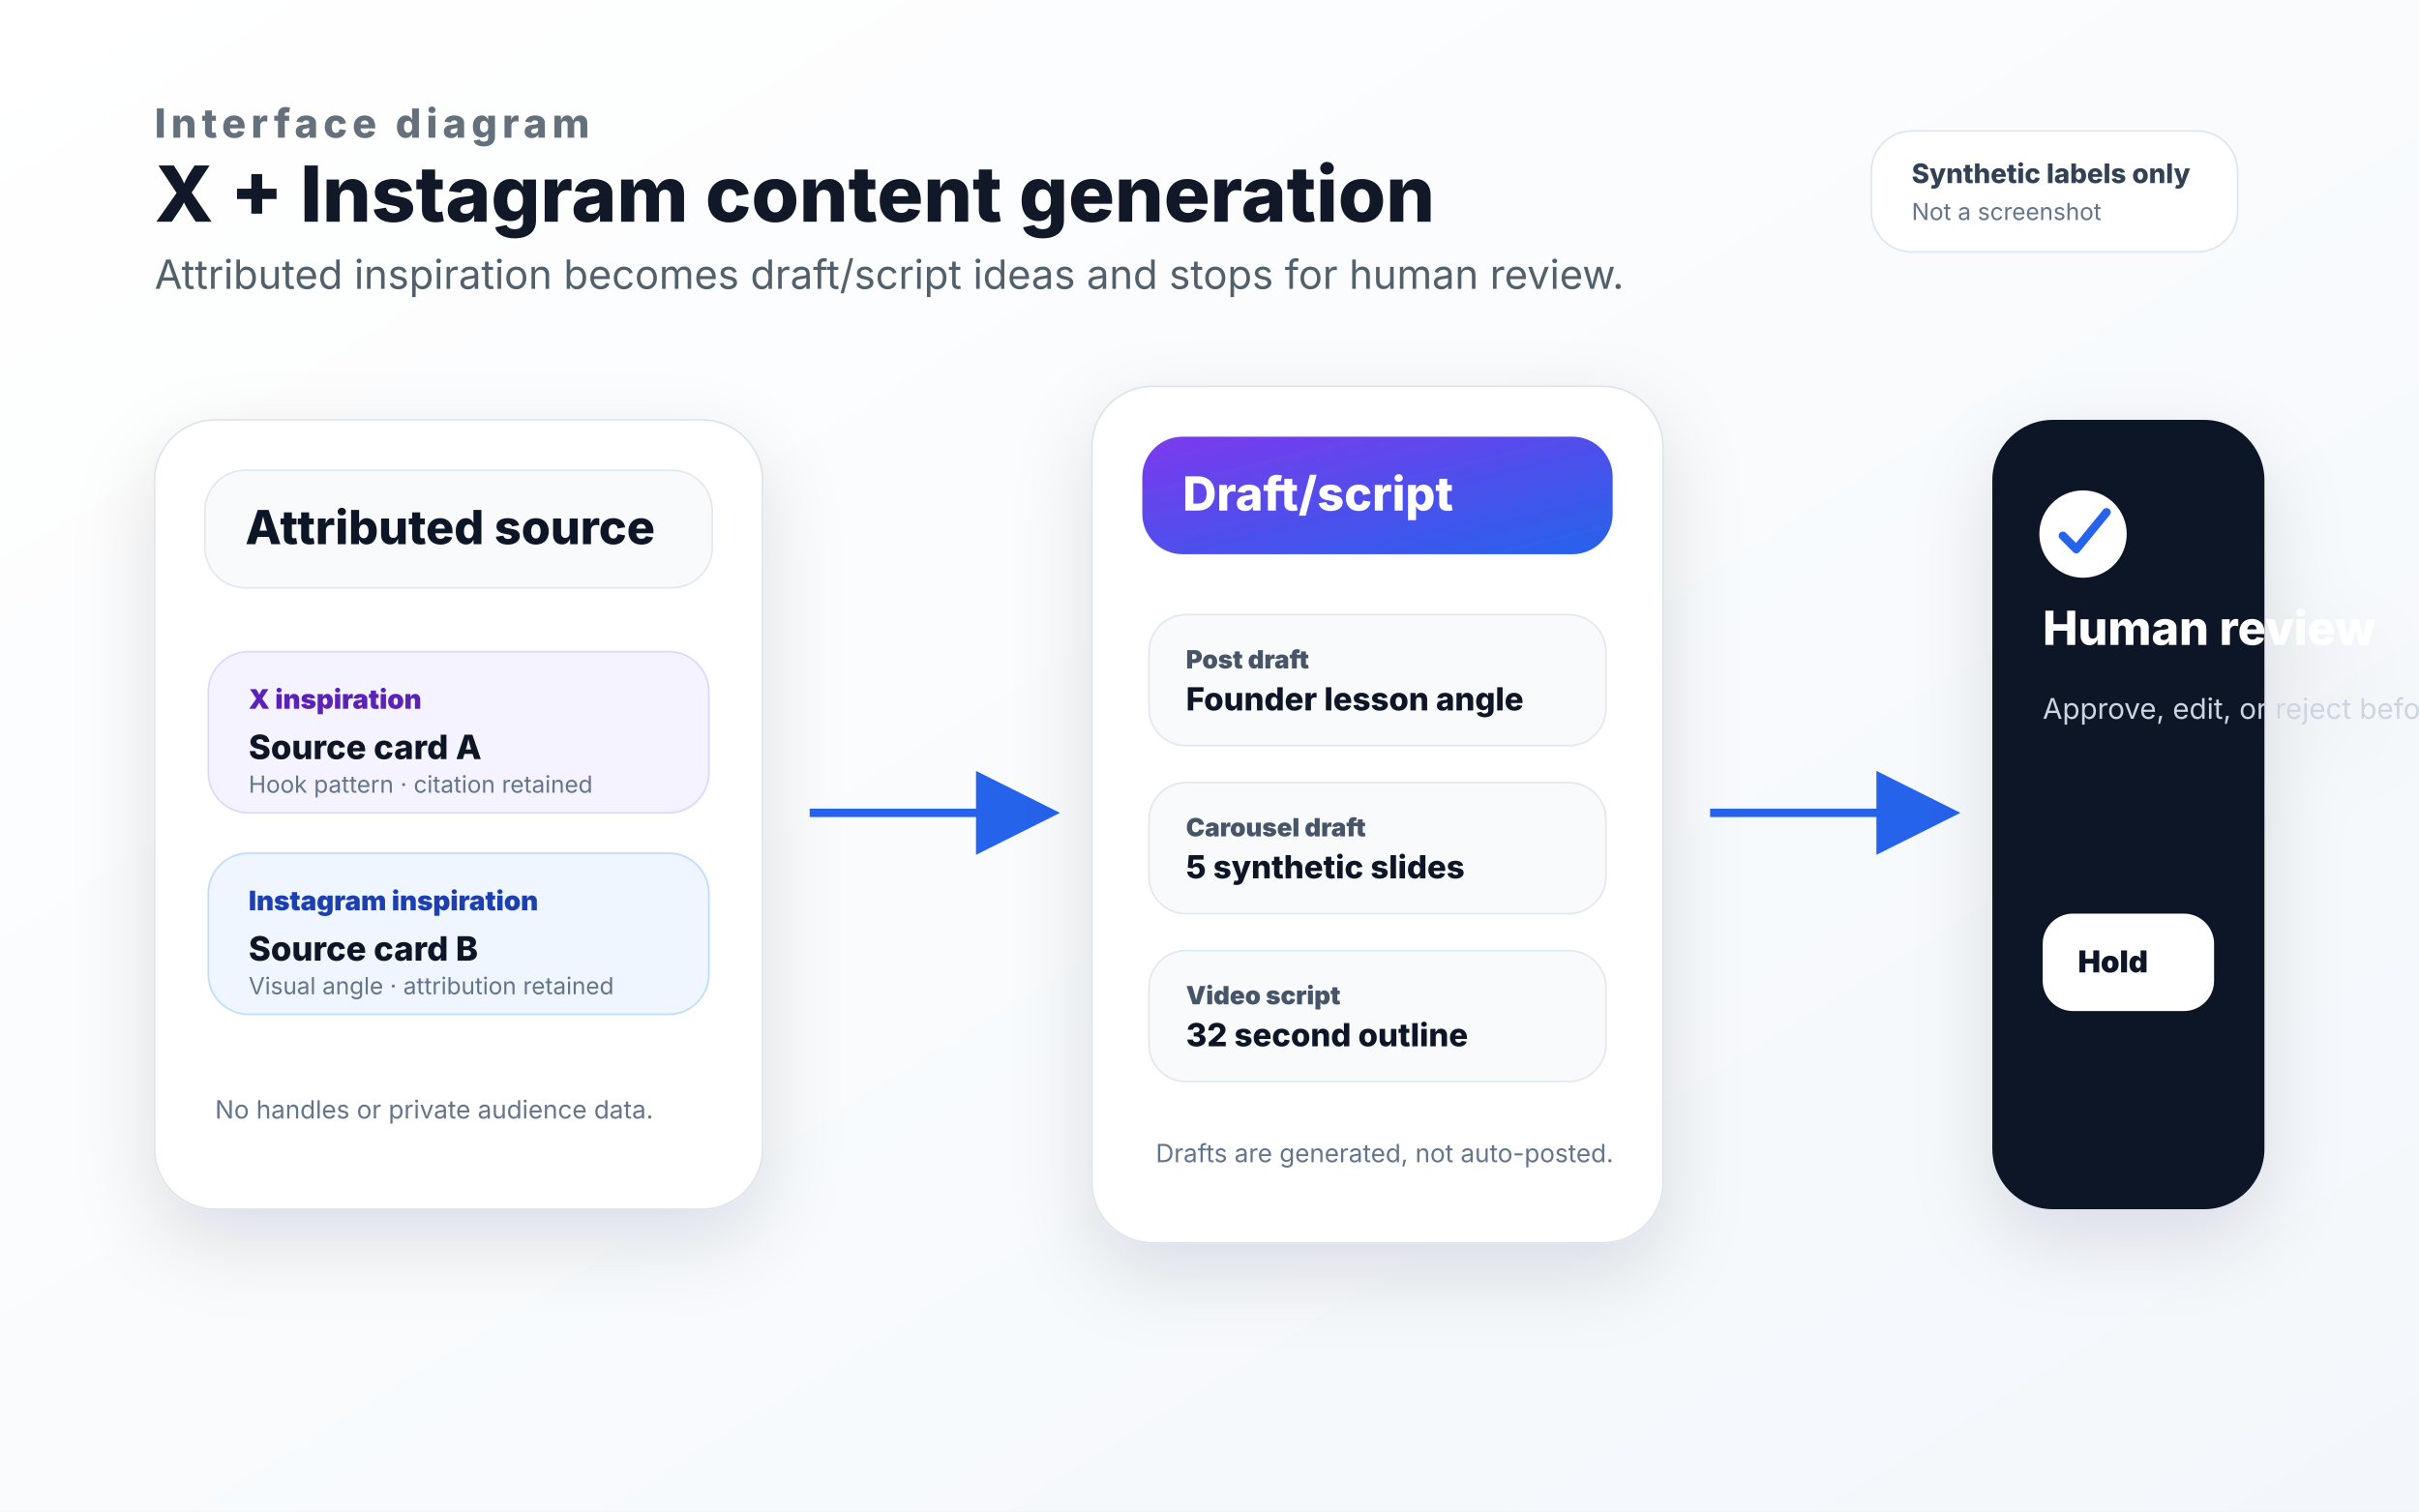
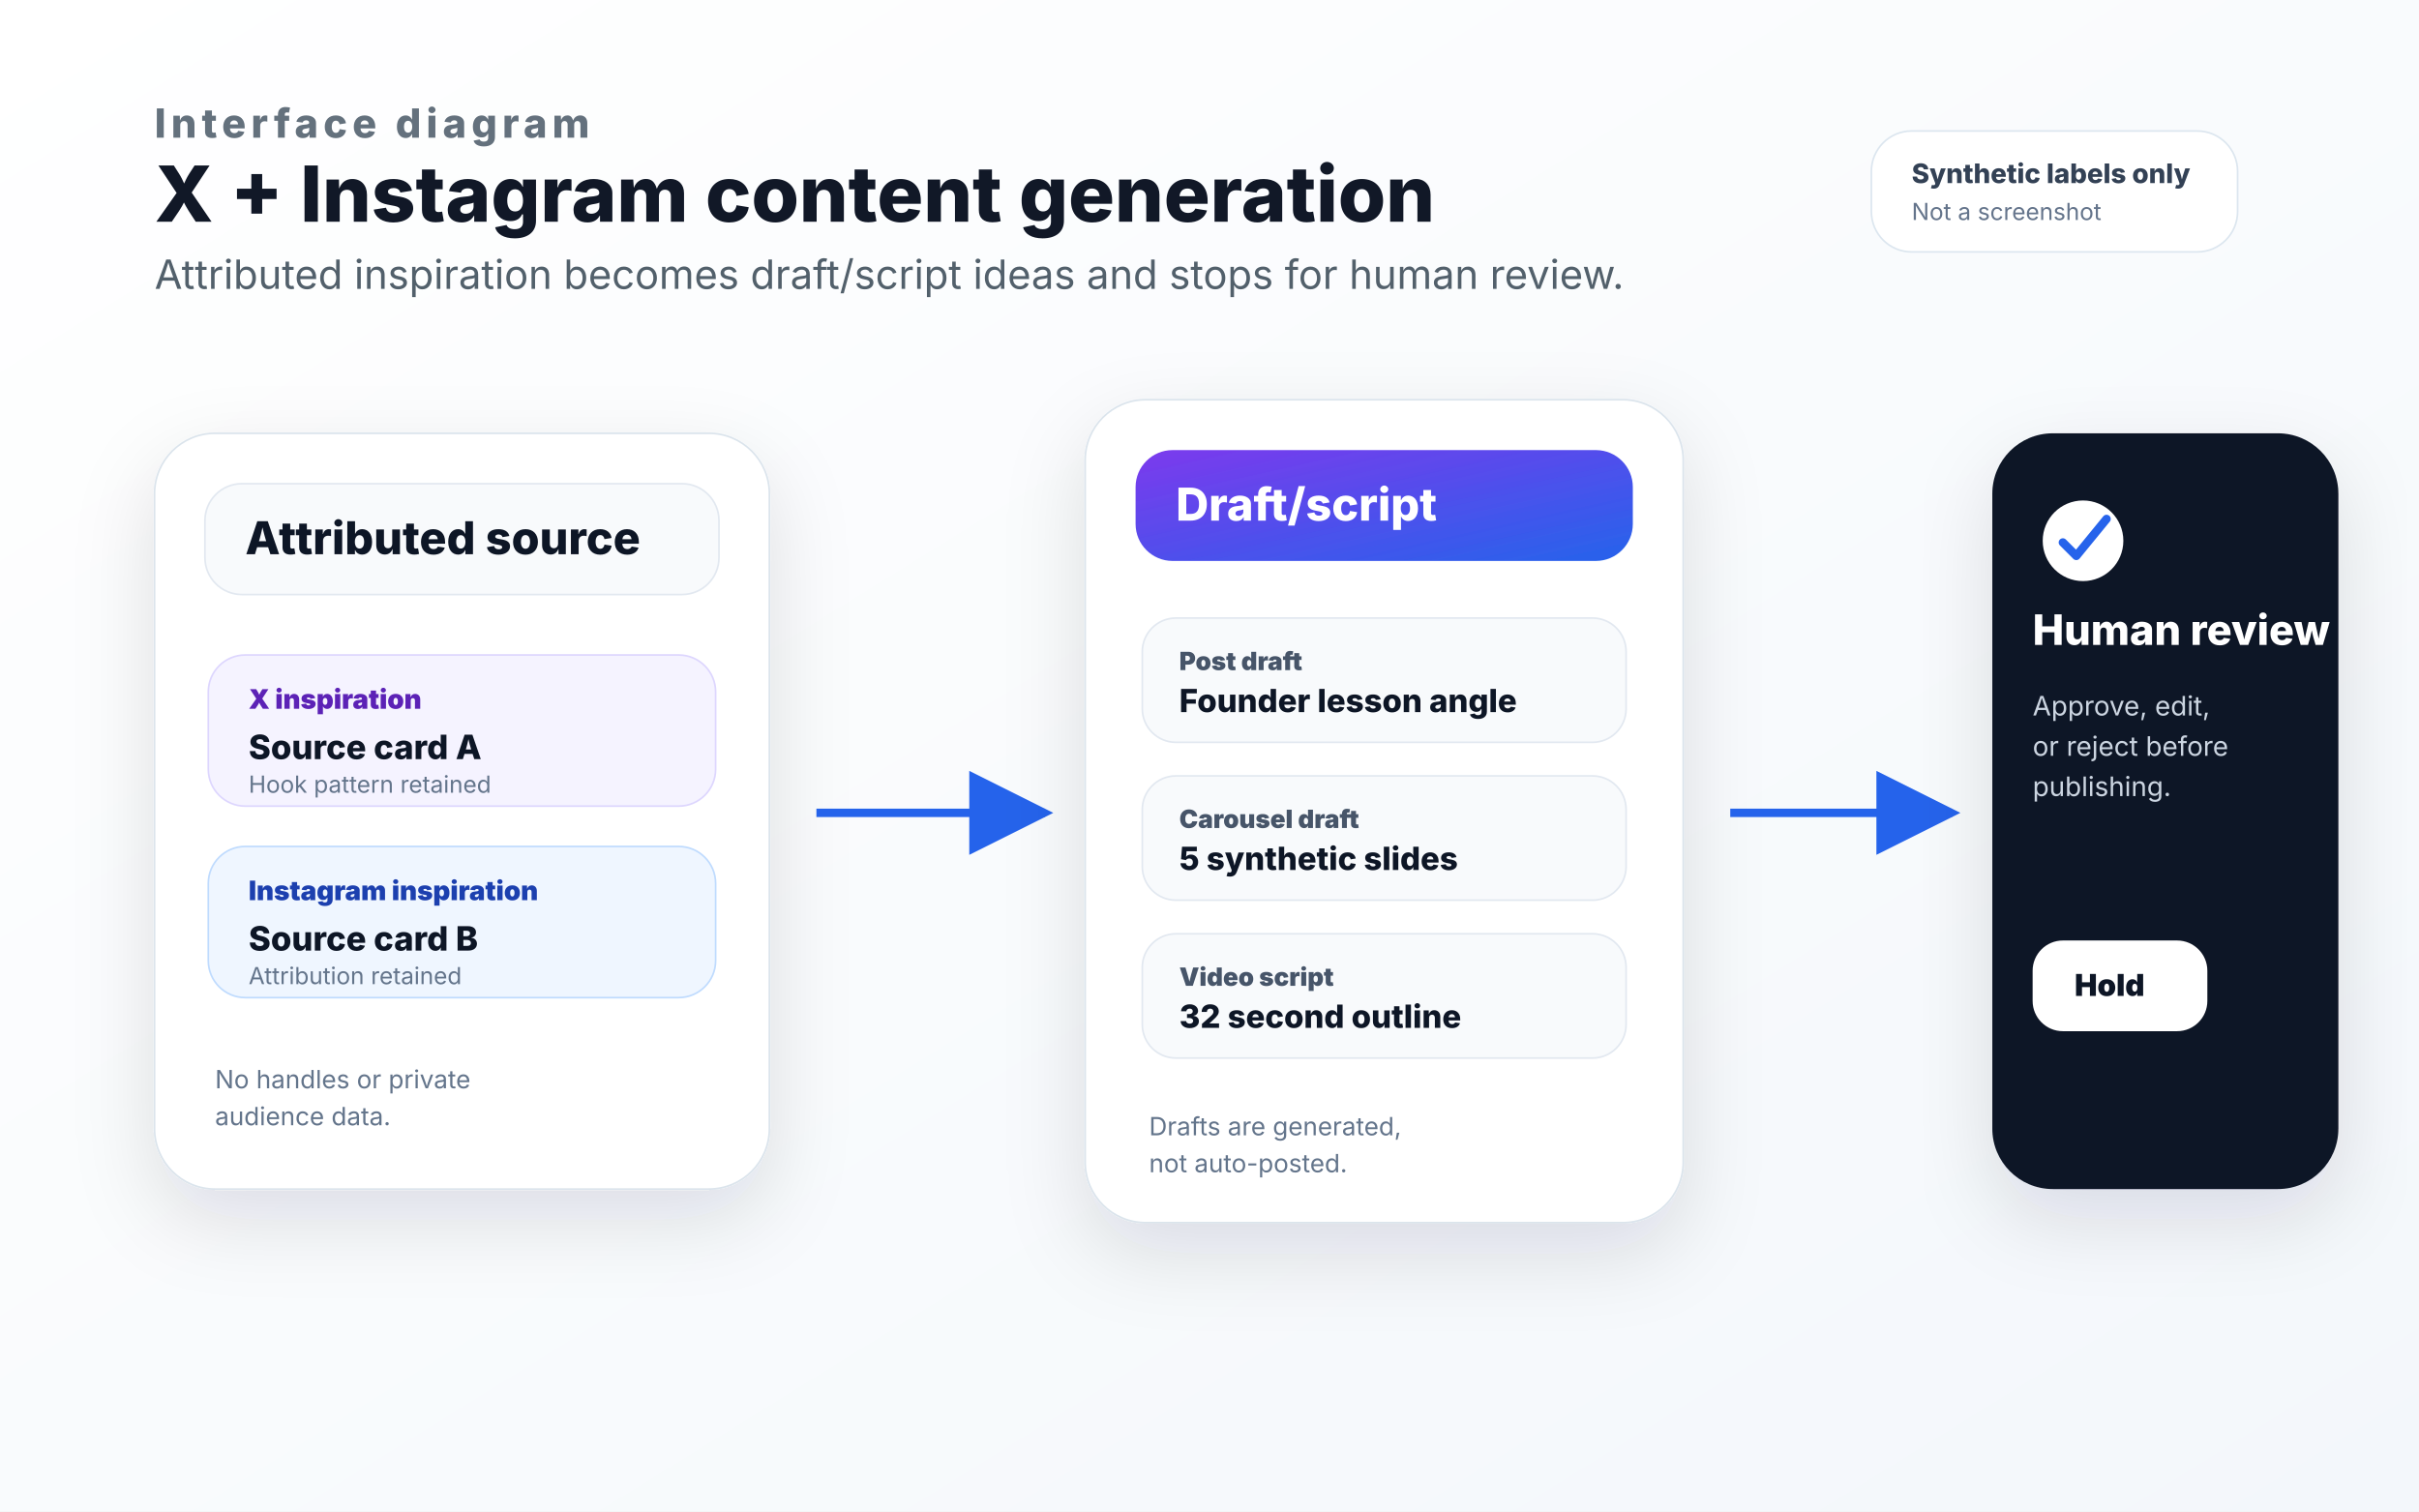
<svg xmlns="http://www.w3.org/2000/svg" width="1440" height="900" viewBox="0 0 1440 900" role="img" aria-labelledby="title-x-instagram-review-flow desc-x-instagram-review-flow">
  <defs>
    <linearGradient id="bg-social" x1="0" y1="0" x2="1" y2="1">
      <stop offset="0" stop-color="#ffffff" />
      <stop offset="1" stop-color="#f3f7fb" />
    </linearGradient>
    <linearGradient id="social-accent" x1="0" y1="0" x2="1" y2="1">
      <stop offset="0" stop-color="#7c3aed" />
      <stop offset="1" stop-color="#2563eb" />
    </linearGradient>
    <filter id="soft-social" x="-20%" y="-20%" width="140%" height="140%">
      <feDropShadow dx="0" dy="18" stdDeviation="24" flood-color="#0f172a" flood-opacity="0.12" />
    </filter>
    <marker id="arrow-social" viewBox="0 0 10 10" refX="9" refY="5" markerWidth="10" markerHeight="10" orient="auto-start-reverse">
      <path d="M 0 0 L 10 5 L 0 10 z" fill="#2563eb" />
    </marker>
  </defs>
  <rect width="1440" height="900" fill="url(#bg-social)" />
  <text x="92" y="82" fill="#64717d" font-family="Inter, ui-sans-serif, system-ui, sans-serif" font-size="24" font-weight="800" letter-spacing="3">Interface diagram</text>
  <text x="92" y="132" fill="#111827" font-family="Inter, ui-sans-serif, system-ui, sans-serif" font-size="46" font-weight="800">X + Instagram content generation</text>
  <text x="92" y="172" fill="#52606b" font-family="Inter, ui-sans-serif, system-ui, sans-serif" font-size="24">Attributed inspiration becomes draft/script ideas and stops for human review.</text>
  <g transform="translate(1114 78)">
    <rect width="218" height="72" rx="24" fill="#ffffff" stroke="#dce6ef" />
    <text x="24" y="31" fill="#334155" font-family="Inter, ui-sans-serif, system-ui, sans-serif" font-size="16" font-weight="800">Synthetic labels only</text>
    <text x="24" y="53" fill="#64748b" font-family="Inter, ui-sans-serif, system-ui, sans-serif" font-size="14">Not a screenshot</text>
  </g>
-   <g transform="translate(92 250)" filter="url(#soft-social)">
-     <rect width="362" height="470" rx="36" fill="#ffffff" stroke="#dbe4ec" />
-     <rect x="30" y="30" width="302" height="70" rx="24" fill="#f8fafc" stroke="#e2e8f0" />
-     <text x="54" y="74" fill="#111827" font-family="Inter, ui-sans-serif, system-ui, sans-serif" font-size="28" font-weight="800">Attributed source</text>
-     <g transform="translate(32 138)">
-       <rect width="298" height="96" rx="24" fill="#f5f3ff" stroke="#ddd6fe" />
-       <text x="24" y="34" fill="#5b21b6" font-family="Inter, ui-sans-serif, system-ui, sans-serif" font-size="16" font-weight="900">X inspiration</text>
-       <text x="24" y="64" fill="#111827" font-family="Inter, ui-sans-serif, system-ui, sans-serif" font-size="20" font-weight="800">Source card A</text>
-       <text x="24" y="84" fill="#64748b" font-family="Inter, ui-sans-serif, system-ui, sans-serif" font-size="14">Hook pattern · citation retained</text>
+   <g data-card="attributed-source" transform="translate(92 258)" filter="url(#soft-social)">
+     <rect data-card-box="true" width="366" height="450" rx="36" fill="#ffffff" stroke="#dbe4ec" />
+     <rect x="30" y="30" width="306" height="66" rx="22" fill="#f8fafc" stroke="#e2e8f0" />
+     <text x="54" y="72" fill="#111827" font-family="Inter, ui-sans-serif, system-ui, sans-serif" font-size="27" font-weight="800">Attributed source</text>
+     <g transform="translate(32 132)">
+       <rect width="302" height="90" rx="22" fill="#f5f3ff" stroke="#ddd6fe" />
+       <text x="24" y="32" fill="#5b21b6" font-family="Inter, ui-sans-serif, system-ui, sans-serif" font-size="16" font-weight="900">X inspiration</text>
+       <text x="24" y="62" fill="#111827" font-family="Inter, ui-sans-serif, system-ui, sans-serif" font-size="20" font-weight="800">Source card A</text>
+       <text x="24" y="82" fill="#64748b" font-family="Inter, ui-sans-serif, system-ui, sans-serif" font-size="14">Hook pattern retained</text>
    </g>
-     <g transform="translate(32 258)">
-       <rect width="298" height="96" rx="24" fill="#eff6ff" stroke="#bfdbfe" />
-       <text x="24" y="34" fill="#1e40af" font-family="Inter, ui-sans-serif, system-ui, sans-serif" font-size="16" font-weight="900">Instagram inspiration</text>
-       <text x="24" y="64" fill="#111827" font-family="Inter, ui-sans-serif, system-ui, sans-serif" font-size="20" font-weight="800">Source card B</text>
-       <text x="24" y="84" fill="#64748b" font-family="Inter, ui-sans-serif, system-ui, sans-serif" font-size="14">Visual angle · attribution retained</text>
+     <g transform="translate(32 246)">
+       <rect width="302" height="90" rx="22" fill="#eff6ff" stroke="#bfdbfe" />
+       <text x="24" y="32" fill="#1e40af" font-family="Inter, ui-sans-serif, system-ui, sans-serif" font-size="16" font-weight="900">Instagram inspiration</text>
+       <text x="24" y="62" fill="#111827" font-family="Inter, ui-sans-serif, system-ui, sans-serif" font-size="20" font-weight="800">Source card B</text>
+       <text x="24" y="82" fill="#64748b" font-family="Inter, ui-sans-serif, system-ui, sans-serif" font-size="14">Attribution retained</text>
    </g>
-     <text x="36" y="416" fill="#64748b" font-family="Inter, ui-sans-serif, system-ui, sans-serif" font-size="15">No handles or private audience data.</text>
+     <text x="36" y="390" fill="#64748b" font-family="Inter, ui-sans-serif, system-ui, sans-serif" font-size="15">
+       <tspan x="36" dy="0">No handles or private</tspan>
+       <tspan x="36" dy="22">audience data.</tspan>
+     </text>
  </g>
-   <path d="M 482 484 C 540 484, 568 484, 626 484" fill="none" stroke="#2563eb" stroke-width="5" marker-end="url(#arrow-social)" />
-   <g transform="translate(650 230)" filter="url(#soft-social)">
-     <rect width="340" height="510" rx="36" fill="#ffffff" stroke="#dbe4ec" />
-     <rect x="30" y="30" width="280" height="70" rx="24" fill="url(#social-accent)" />
-     <text x="54" y="74" fill="#ffffff" font-family="Inter, ui-sans-serif, system-ui, sans-serif" font-size="28" font-weight="800">Draft/script</text>
-     <g transform="translate(34 136)">
-       <rect width="272" height="78" rx="22" fill="#f8fafc" stroke="#e2e8f0" />
-       <text x="22" y="32" fill="#475569" font-family="Inter, ui-sans-serif, system-ui, sans-serif" font-size="15" font-weight="900">Post draft</text>
-       <text x="22" y="57" fill="#111827" font-family="Inter, ui-sans-serif, system-ui, sans-serif" font-size="19" font-weight="800">Founder lesson angle</text>
+   <path d="M 486 484 C 540 484, 568 484, 622 484" fill="none" stroke="#2563eb" stroke-width="5" marker-end="url(#arrow-social)" />
+   <g data-card="draft-script" transform="translate(646 238)" filter="url(#soft-social)">
+     <rect data-card-box="true" width="356" height="490" rx="36" fill="#ffffff" stroke="#dbe4ec" />
+     <rect x="30" y="30" width="296" height="66" rx="22" fill="url(#social-accent)" />
+     <text x="54" y="72" fill="#ffffff" font-family="Inter, ui-sans-serif, system-ui, sans-serif" font-size="27" font-weight="800">Draft/script</text>
+     <g transform="translate(34 130)">
+       <rect width="288" height="74" rx="20" fill="#f8fafc" stroke="#e2e8f0" />
+       <text x="22" y="31" fill="#475569" font-family="Inter, ui-sans-serif, system-ui, sans-serif" font-size="15" font-weight="900">Post draft</text>
+       <text x="22" y="56" fill="#111827" font-family="Inter, ui-sans-serif, system-ui, sans-serif" font-size="19" font-weight="800">Founder lesson angle</text>
    </g>
-     <g transform="translate(34 236)">
-       <rect width="272" height="78" rx="22" fill="#f8fafc" stroke="#e2e8f0" />
-       <text x="22" y="32" fill="#475569" font-family="Inter, ui-sans-serif, system-ui, sans-serif" font-size="15" font-weight="900">Carousel draft</text>
-       <text x="22" y="57" fill="#111827" font-family="Inter, ui-sans-serif, system-ui, sans-serif" font-size="19" font-weight="800">5 synthetic slides</text>
+     <g transform="translate(34 224)">
+       <rect width="288" height="74" rx="20" fill="#f8fafc" stroke="#e2e8f0" />
+       <text x="22" y="31" fill="#475569" font-family="Inter, ui-sans-serif, system-ui, sans-serif" font-size="15" font-weight="900">Carousel draft</text>
+       <text x="22" y="56" fill="#111827" font-family="Inter, ui-sans-serif, system-ui, sans-serif" font-size="19" font-weight="800">5 synthetic slides</text>
    </g>
-     <g transform="translate(34 336)">
-       <rect width="272" height="78" rx="22" fill="#f8fafc" stroke="#e2e8f0" />
-       <text x="22" y="32" fill="#475569" font-family="Inter, ui-sans-serif, system-ui, sans-serif" font-size="15" font-weight="900">Video script</text>
-       <text x="22" y="57" fill="#111827" font-family="Inter, ui-sans-serif, system-ui, sans-serif" font-size="19" font-weight="800">32 second outline</text>
+     <g transform="translate(34 318)">
+       <rect width="288" height="74" rx="20" fill="#f8fafc" stroke="#e2e8f0" />
+       <text x="22" y="31" fill="#475569" font-family="Inter, ui-sans-serif, system-ui, sans-serif" font-size="15" font-weight="900">Video script</text>
+       <text x="22" y="56" fill="#111827" font-family="Inter, ui-sans-serif, system-ui, sans-serif" font-size="19" font-weight="800">32 second outline</text>
    </g>
-     <text x="38" y="462" fill="#64748b" font-family="Inter, ui-sans-serif, system-ui, sans-serif" font-size="15">Drafts are generated, not auto-posted.</text>
+     <text x="38" y="438" fill="#64748b" font-family="Inter, ui-sans-serif, system-ui, sans-serif" font-size="15">
+       <tspan x="38" dy="0">Drafts are generated,</tspan>
+       <tspan x="38" dy="22">not auto-posted.</tspan>
+     </text>
  </g>
-   <path d="M 1018 484 C 1076 484, 1104 484, 1162 484" fill="none" stroke="#2563eb" stroke-width="5" marker-end="url(#arrow-social)" />
-   <g transform="translate(1186 250)" filter="url(#soft-social)">
-     <rect width="162" height="470" rx="36" fill="#111827" />
-     <circle cx="54" cy="68" r="26" fill="#ffffff" />
-     <path d="M42 69 l8 8 l18 -22" fill="none" stroke="#2563eb" stroke-width="5" stroke-linecap="round" stroke-linejoin="round" />
-     <text x="30" y="134" fill="#ffffff" font-family="Inter, ui-sans-serif, system-ui, sans-serif" font-size="28" font-weight="800">Human review</text>
-     <text x="30" y="178" fill="#cbd5e1" font-family="Inter, ui-sans-serif, system-ui, sans-serif" font-size="17">Approve, edit, or reject before publishing.</text>
-     <rect x="30" y="294" width="102" height="58" rx="18" fill="#ffffff" />
-     <text x="51" y="329" fill="#111827" font-family="Inter, ui-sans-serif, system-ui, sans-serif" font-size="18" font-weight="900">Hold</text>
+   <path d="M 1030 484 C 1082 484, 1110 484, 1162 484" fill="none" stroke="#2563eb" stroke-width="5" marker-end="url(#arrow-social)" />
+   <g data-card="human-review" transform="translate(1186 258)" filter="url(#soft-social)">
+     <rect data-card-box="true" width="206" height="450" rx="36" fill="#111827" />
+     <circle cx="54" cy="64" r="24" fill="#ffffff" />
+     <path d="M42 65 l8 8 l18 -22" fill="none" stroke="#2563eb" stroke-width="5" stroke-linecap="round" stroke-linejoin="round" />
+     <text x="24" y="126" fill="#ffffff" font-family="Inter, ui-sans-serif, system-ui, sans-serif" font-size="25" font-weight="800">Human review</text>
+     <text x="24" y="168" fill="#cbd5e1" font-family="Inter, ui-sans-serif, system-ui, sans-serif" font-size="16">
+       <tspan x="24" dy="0">Approve, edit,</tspan>
+       <tspan x="24" dy="24">or reject before</tspan>
+       <tspan x="24" dy="24">publishing.</tspan>
+     </text>
+     <rect x="24" y="302" width="104" height="54" rx="18" fill="#ffffff" />
+     <text x="49" y="335" fill="#111827" font-family="Inter, ui-sans-serif, system-ui, sans-serif" font-size="18" font-weight="900">Hold</text>
  </g>
</svg>
